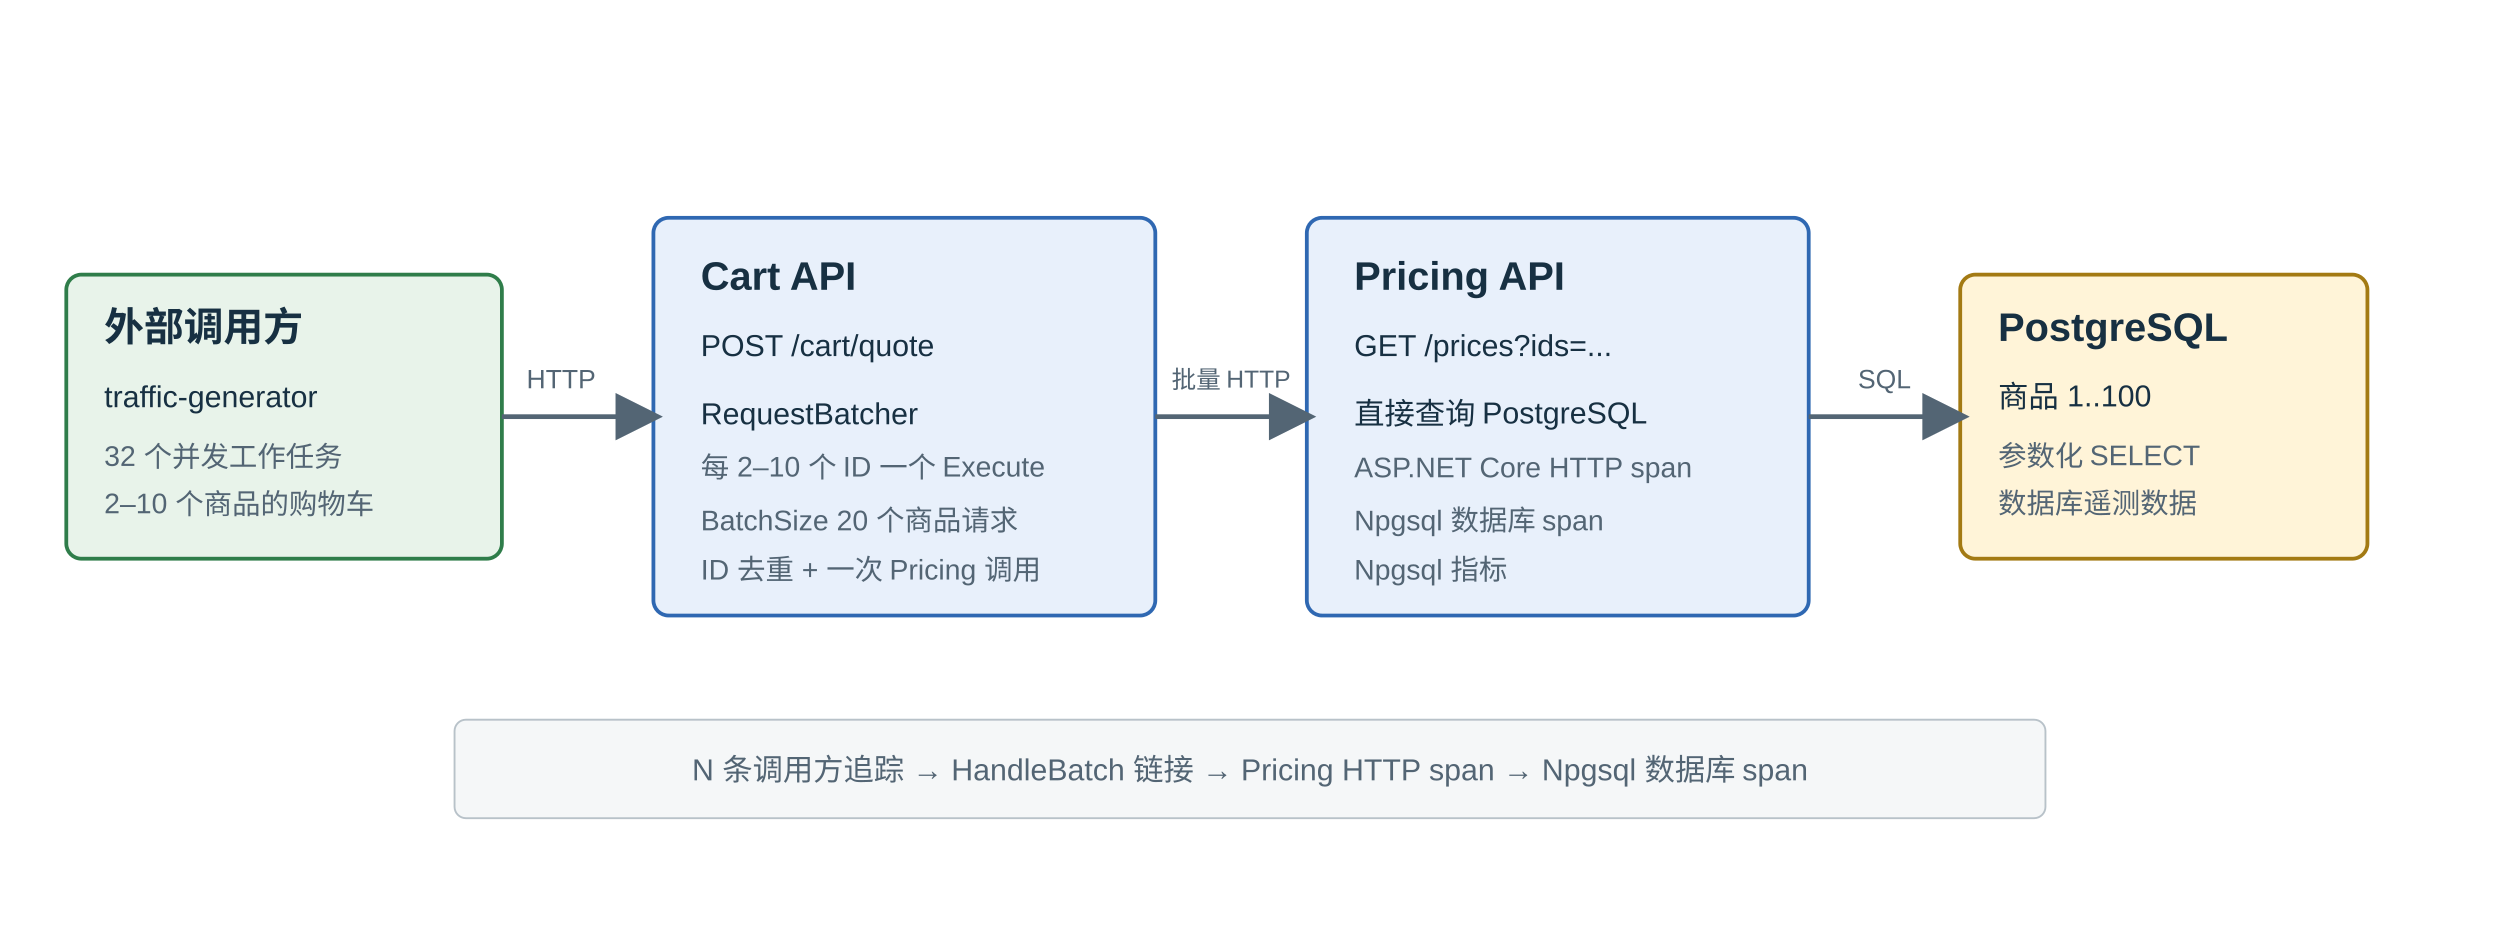
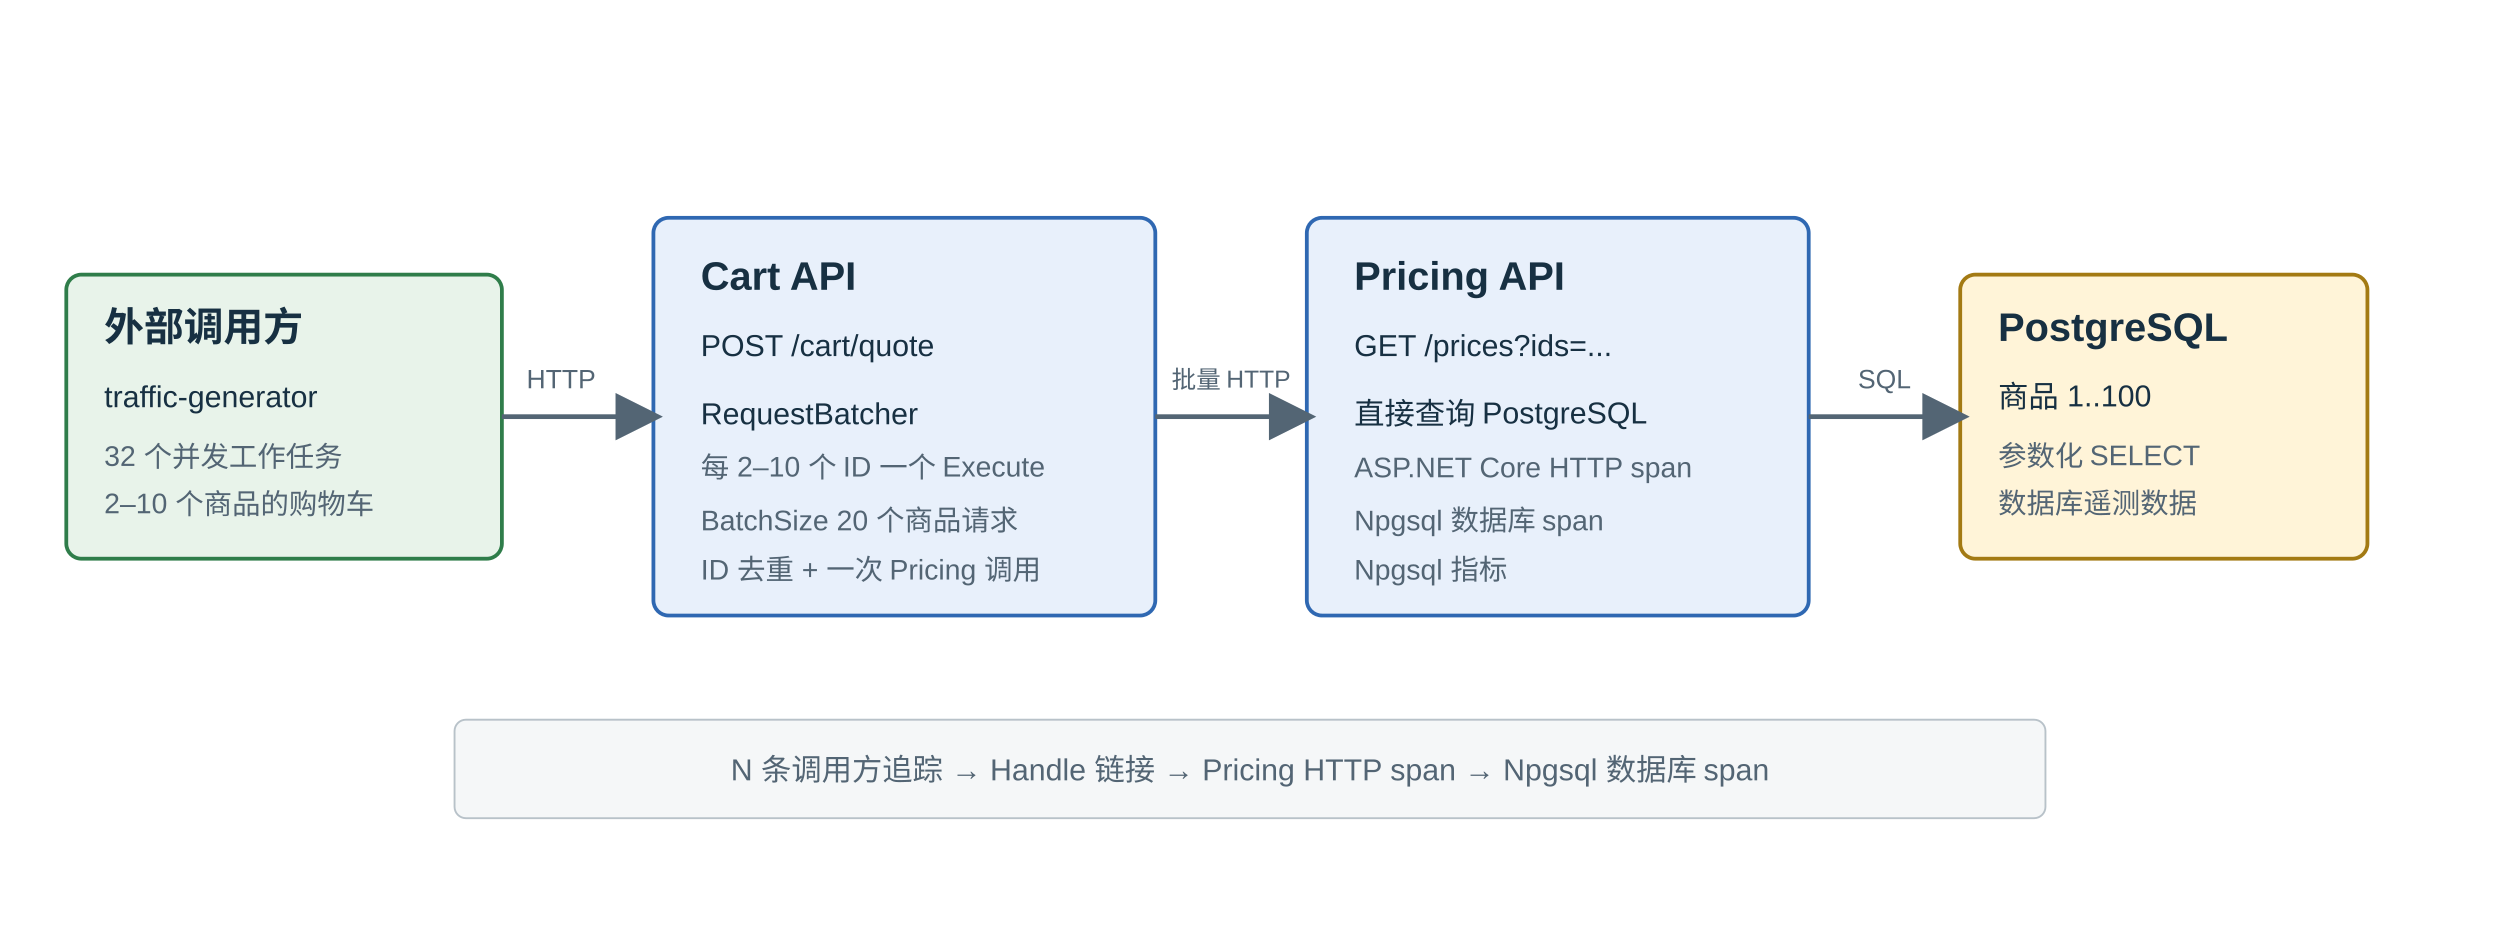
<svg xmlns="http://www.w3.org/2000/svg" width="1320" height="500" viewBox="0 0 1320 500" role="img" aria-labelledby="title desc">
  <defs>
    <marker id="arrow" markerWidth="10" markerHeight="10" refX="8" refY="5" orient="auto" markerUnits="strokeWidth">
      <path d="M 0 0 L 10 5 L 0 10 z" fill="#536574" />
    </marker>
  </defs>
  <rect width="1320" height="500" fill="#ffffff" />
  <g font-family="Arial, 'Noto Sans CJK SC', 'Microsoft YaHei', sans-serif" fill="#173042">
    <rect x="35" y="145" width="230" height="150" rx="8" fill="#e8f3ea" stroke="#2f7d4a" stroke-width="2" />
    <text x="55" y="180" font-size="21" font-weight="700">外部调用方</text>
    <text x="55" y="215" font-size="16">traffic-generator</text>
    <text x="55" y="246" font-size="15" fill="#536574">32 个并发工作任务</text>
    <text x="55" y="271" font-size="15" fill="#536574">2–10 个商品的购物车</text>
    <rect x="345" y="115" width="265" height="210" rx="8" fill="#e8f0fb" stroke="#2f68b2" stroke-width="2" />
    <text x="370" y="153" font-size="21" font-weight="700">Cart API</text>
    <text x="370" y="188" font-size="16">POST /cart/quote</text>
    <text x="370" y="224" font-size="16">RequestBatcher</text>
    <text x="370" y="252" font-size="15" fill="#536574">每 2–10 个 ID 一个 Execute</text>
    <text x="370" y="280" font-size="15" fill="#536574">BatchSize 20 个商品请求</text>
    <text x="370" y="306" font-size="15" fill="#536574">ID 去重 + 一次 Pricing 调用</text>
    <rect x="690" y="115" width="265" height="210" rx="8" fill="#e8f0fb" stroke="#2f68b2" stroke-width="2" />
    <text x="715" y="153" font-size="21" font-weight="700">Pricing API</text>
    <text x="715" y="188" font-size="16">GET /prices?ids=...</text>
    <text x="715" y="224" font-size="16">直接查询 PostgreSQL</text>
    <text x="715" y="252" font-size="15" fill="#536574">ASP.NET Core HTTP span</text>
    <text x="715" y="280" font-size="15" fill="#536574">Npgsql 数据库 span</text>
    <text x="715" y="306" font-size="15" fill="#536574">Npgsql 指标</text>
    <rect x="1035" y="145" width="215" height="150" rx="8" fill="#fff4d8" stroke="#a37a13" stroke-width="2" />
    <text x="1055" y="180" font-size="21" font-weight="700">PostgreSQL</text>
    <text x="1055" y="215" font-size="16">商品 1..100</text>
    <text x="1055" y="246" font-size="15" fill="#536574">参数化 SELECT</text>
    <text x="1055" y="271" font-size="15" fill="#536574">数据库遥测数据</text>
    <line x1="265" y1="220" x2="345" y2="220" stroke="#536574" stroke-width="2.5" marker-end="url(#arrow)" />
    <text x="278" y="205" font-size="14" fill="#536574">HTTP</text>
    <line x1="610" y1="220" x2="690" y2="220" stroke="#536574" stroke-width="2.5" marker-end="url(#arrow)" />
    <text x="650" y="205" text-anchor="middle" font-size="13" fill="#536574">批量 HTTP</text>
    <line x1="955" y1="220" x2="1035" y2="220" stroke="#536574" stroke-width="2.5" marker-end="url(#arrow)" />
    <text x="981" y="205" font-size="14" fill="#536574">SQL</text>
    <rect x="240" y="380" width="840" height="52" rx="6" fill="#f5f7f8" stroke="#b8c2c9" />
-     <text x="660" y="412" text-anchor="middle" font-size="16" fill="#536574">N 条调用方追踪 → HandleBatch 链接 → Pricing HTTP span → Npgsql 数据库 span</text>
+     <text x="660" y="412" text-anchor="middle" font-size="16" fill="#536574">N 条调用方追踪 → Handle 链接 → Pricing HTTP span → Npgsql 数据库 span</text>
  </g>
</svg>
